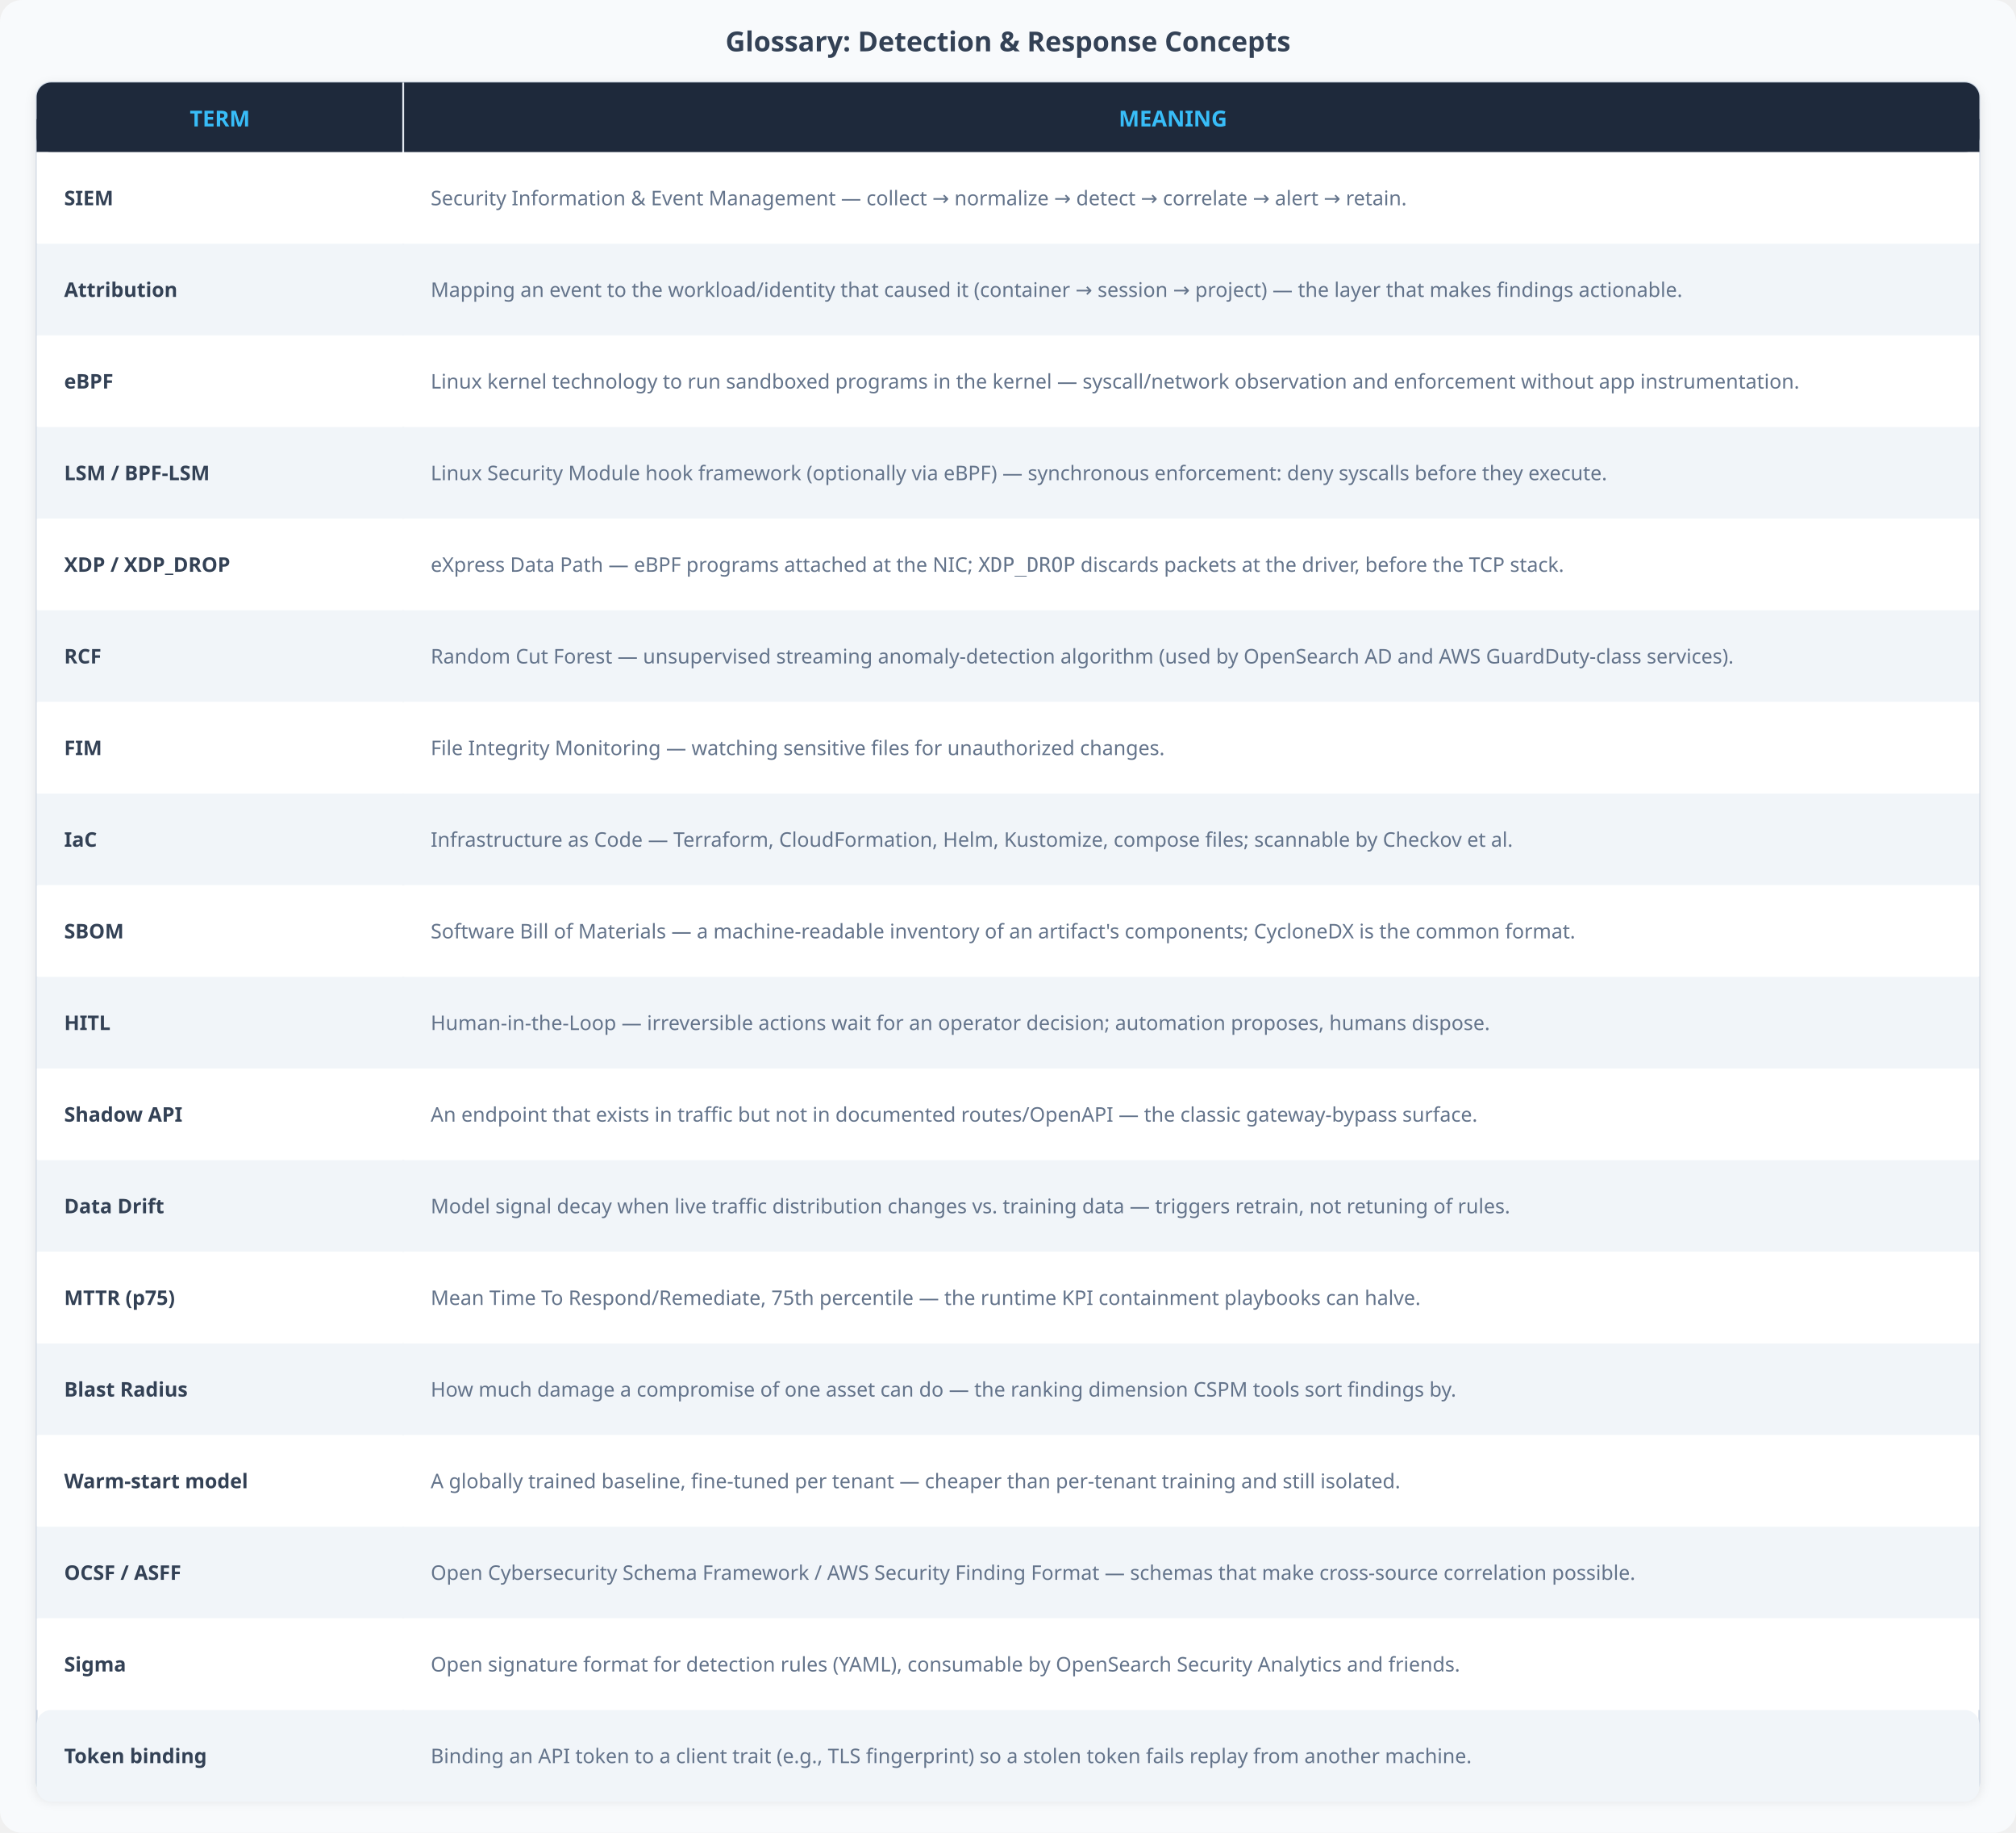
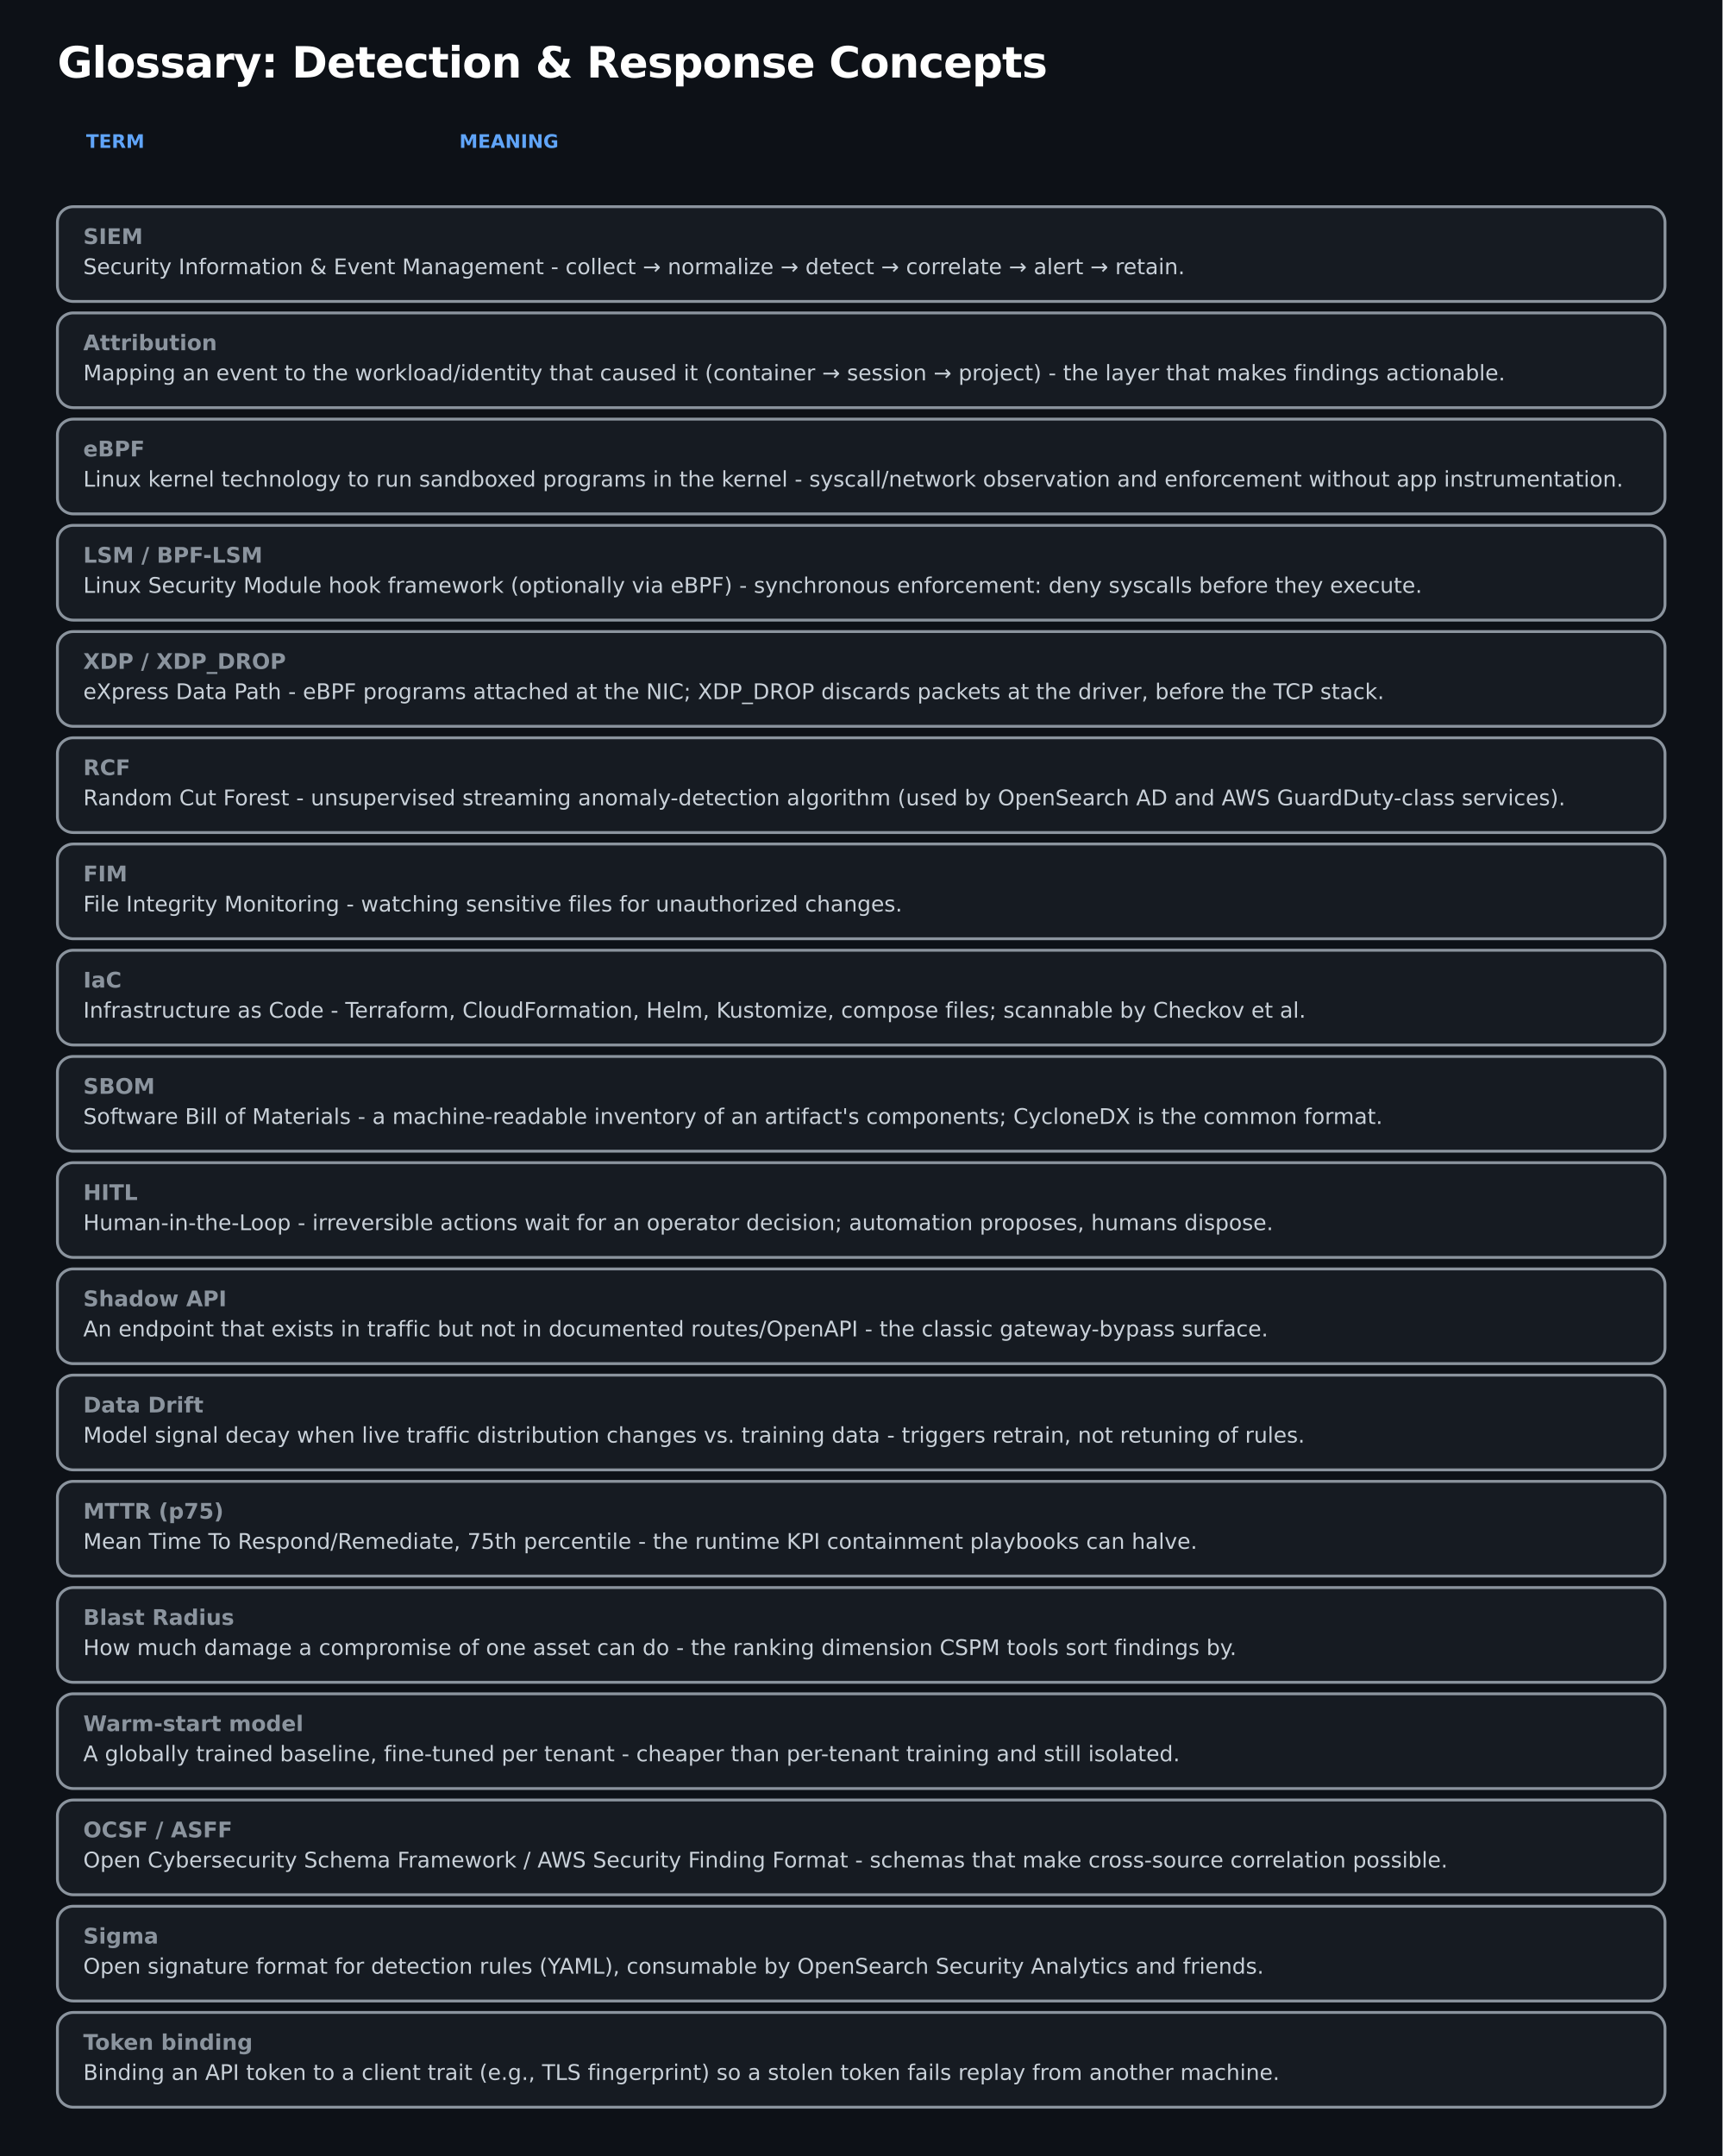
- <svg xmlns="http://www.w3.org/2000/svg" viewBox="0 0 1100 1000" width="100%" height="100%">
-   <defs>
-     <filter id="shadow" x="-5%" y="-2%" width="110%" height="104%">
-       <feDropShadow dx="0" dy="2" stdDeviation="3" flood-opacity="0.1" />
-     </filter>
-   </defs>
-   <rect width="1100" height="1000" fill="#f8fafc" rx="12" />
-   <text x="550" y="28" fill="#334155" font-family="sans-serif" font-weight="bold" font-size="15" text-anchor="middle">Glossary: Detection &amp; Response Concepts</text>
-   <g filter="url(#shadow)">
-     <rect x="20" y="45" width="1060" height="935" rx="8" fill="#ffffff" stroke="#cbd5e1" />
-   </g>
-   <rect x="20" y="45" width="1060" height="38" fill="#1e293b" rx="8" />
-   <rect x="20" y="65" width="1060" height="18" fill="#1e293b" />
-   <text x="120" y="69" fill="#38bdf8" font-family="sans-serif" font-weight="bold" font-size="12" text-anchor="middle">TERM</text>
-   <text x="640" y="69" fill="#38bdf8" font-family="sans-serif" font-weight="bold" font-size="12" text-anchor="middle">MEANING</text>
-   <line x1="220" y1="45" x2="220" y2="980" stroke="#e2e8f0" stroke-width="1" />
-   <g font-family="sans-serif" font-size="11">
-     <rect x="20" y="83" width="1060" height="50" fill="#ffffff" />
-     <text x="35" y="112" fill="#334155" font-weight="bold">SIEM</text>
-     <text x="235" y="112" fill="#64748b">Security Information &amp; Event Management — collect → normalize → detect → correlate → alert → retain.</text>
-     <rect x="20" y="133" width="1060" height="50" fill="#f1f5f9" />
-     <text x="35" y="162" fill="#334155" font-weight="bold">Attribution</text>
-     <text x="235" y="162" fill="#64748b">Mapping an event to the workload/identity that caused it (container → session → project) — the layer that makes findings actionable.</text>
-     <rect x="20" y="183" width="1060" height="50" fill="#ffffff" />
-     <text x="35" y="212" fill="#334155" font-weight="bold">eBPF</text>
-     <text x="235" y="212" fill="#64748b">Linux kernel technology to run sandboxed programs in the kernel — syscall/network observation and enforcement without app instrumentation.</text>
-     <rect x="20" y="233" width="1060" height="50" fill="#f1f5f9" />
-     <text x="35" y="262" fill="#334155" font-weight="bold">LSM / BPF-LSM</text>
-     <text x="235" y="262" fill="#64748b">Linux Security Module hook framework (optionally via eBPF) — synchronous enforcement: deny syscalls before they execute.</text>
-     <rect x="20" y="283" width="1060" height="50" fill="#ffffff" />
-     <text x="35" y="312" fill="#334155" font-weight="bold">XDP / XDP_DROP</text>
-     <text x="235" y="312" fill="#64748b">eXpress Data Path — eBPF programs attached at the NIC; <tspan font-family="monospace">XDP_DROP</tspan> discards packets at the driver, before the TCP stack.</text>
-     <rect x="20" y="333" width="1060" height="50" fill="#f1f5f9" />
-     <text x="35" y="362" fill="#334155" font-weight="bold">RCF</text>
-     <text x="235" y="362" fill="#64748b">Random Cut Forest — unsupervised streaming anomaly-detection algorithm (used by OpenSearch AD and AWS GuardDuty-class services).</text>
-     <rect x="20" y="383" width="1060" height="50" fill="#ffffff" />
-     <text x="35" y="412" fill="#334155" font-weight="bold">FIM</text>
-     <text x="235" y="412" fill="#64748b">File Integrity Monitoring — watching sensitive files for unauthorized changes.</text>
-     <rect x="20" y="433" width="1060" height="50" fill="#f1f5f9" />
-     <text x="35" y="462" fill="#334155" font-weight="bold">IaC</text>
-     <text x="235" y="462" fill="#64748b">Infrastructure as Code — Terraform, CloudFormation, Helm, Kustomize, compose files; scannable by Checkov et al.</text>
-     <rect x="20" y="483" width="1060" height="50" fill="#ffffff" />
-     <text x="35" y="512" fill="#334155" font-weight="bold">SBOM</text>
-     <text x="235" y="512" fill="#64748b">Software Bill of Materials — a machine-readable inventory of an artifact's components; CycloneDX is the common format.</text>
-     <rect x="20" y="533" width="1060" height="50" fill="#f1f5f9" />
-     <text x="35" y="562" fill="#334155" font-weight="bold">HITL</text>
-     <text x="235" y="562" fill="#64748b">Human-in-the-Loop — irreversible actions wait for an operator decision; automation proposes, humans dispose.</text>
-     <rect x="20" y="583" width="1060" height="50" fill="#ffffff" />
-     <text x="35" y="612" fill="#334155" font-weight="bold">Shadow API</text>
-     <text x="235" y="612" fill="#64748b">An endpoint that exists in traffic but not in documented routes/OpenAPI — the classic gateway-bypass surface.</text>
-     <rect x="20" y="633" width="1060" height="50" fill="#f1f5f9" />
-     <text x="35" y="662" fill="#334155" font-weight="bold">Data Drift</text>
-     <text x="235" y="662" fill="#64748b">Model signal decay when live traffic distribution changes vs. training data — triggers retrain, not retuning of rules.</text>
-     <rect x="20" y="683" width="1060" height="50" fill="#ffffff" />
-     <text x="35" y="712" fill="#334155" font-weight="bold">MTTR (p75)</text>
-     <text x="235" y="712" fill="#64748b">Mean Time To Respond/Remediate, 75th percentile — the runtime KPI containment playbooks can halve.</text>
-     <rect x="20" y="733" width="1060" height="50" fill="#f1f5f9" />
-     <text x="35" y="762" fill="#334155" font-weight="bold">Blast Radius</text>
-     <text x="235" y="762" fill="#64748b">How much damage a compromise of one asset can do — the ranking dimension CSPM tools sort findings by.</text>
-     <rect x="20" y="783" width="1060" height="50" fill="#ffffff" />
-     <text x="35" y="812" fill="#334155" font-weight="bold">Warm-start model</text>
-     <text x="235" y="812" fill="#64748b">A globally trained baseline, fine-tuned per tenant — cheaper than per-tenant training and still isolated.</text>
-     <rect x="20" y="833" width="1060" height="50" fill="#f1f5f9" />
-     <text x="35" y="862" fill="#334155" font-weight="bold">OCSF / ASFF</text>
-     <text x="235" y="862" fill="#64748b">Open Cybersecurity Schema Framework / AWS Security Finding Format — schemas that make cross-source correlation possible.</text>
-     <rect x="20" y="883" width="1060" height="50" fill="#ffffff" />
-     <text x="35" y="912" fill="#334155" font-weight="bold">Sigma</text>
-     <text x="235" y="912" fill="#64748b">Open signature format for detection rules (YAML), consumable by OpenSearch Security Analytics and friends.</text>
-     <rect x="20" y="933" width="1060" height="50" fill="#f1f5f9" rx="8" />
-     <text x="35" y="962" fill="#334155" font-weight="bold">Token binding</text>
-     <text x="235" y="962" fill="#64748b">Binding an API token to a client trait (e.g., TLS fingerprint) so a stolen token fails replay from another machine.</text>
-   </g>
+ <svg xmlns="http://www.w3.org/2000/svg" width="1200" height="1502" viewBox="0 0 1200 1502" font-family="'Space Grotesk', DejaVu Sans, Verdana, sans-serif">
+   <rect width="1200" height="1502" fill="#0d1117" />
+   <text x="40" y="54" font-size="30" font-weight="bold" fill="#ffffff" letter-spacing="-0.5">Glossary: Detection &amp; Response Concepts</text>
+   <text x="60" y="103" font-size="13" font-weight="bold" fill="#60a5fa">TERM</text>
+   <text x="320" y="103" font-size="13" font-weight="bold" fill="#60a5fa">MEANING</text>
+   <rect x="40" y="144" width="1120" height="66" rx="11" fill="#161b22" stroke="#8b949e" stroke-width="2" />
+   <text x="58" y="170" font-size="15" font-weight="bold" fill="#8b949e">SIEM</text>
+   <text x="58" y="191" font-size="15" fill="#c9d1d9" font-family="'Space Grotesk', 'DejaVu Sans', Verdana, sans-serif">Security Information &amp; Event Management - collect → normalize → detect → correlate → alert → retain.</text>
+   <rect x="40" y="218" width="1120" height="66" rx="11" fill="#161b22" stroke="#8b949e" stroke-width="2" />
+   <text x="58" y="244" font-size="15" font-weight="bold" fill="#8b949e">Attribution</text>
+   <text x="58" y="265" font-size="15" fill="#c9d1d9" font-family="'Space Grotesk', 'DejaVu Sans', Verdana, sans-serif">Mapping an event to the workload/identity that caused it (container → session → project) - the layer that makes findings actionable.</text>
+   <rect x="40" y="292" width="1120" height="66" rx="11" fill="#161b22" stroke="#8b949e" stroke-width="2" />
+   <text x="58" y="318" font-size="15" font-weight="bold" fill="#8b949e">eBPF</text>
+   <text x="58" y="339" font-size="15" fill="#c9d1d9" font-family="'Space Grotesk', 'DejaVu Sans', Verdana, sans-serif">Linux kernel technology to run sandboxed programs in the kernel - syscall/network observation and enforcement without app instrumentation.</text>
+   <rect x="40" y="366" width="1120" height="66" rx="11" fill="#161b22" stroke="#8b949e" stroke-width="2" />
+   <text x="58" y="392" font-size="15" font-weight="bold" fill="#8b949e">LSM / BPF-LSM</text>
+   <text x="58" y="413" font-size="15" fill="#c9d1d9" font-family="'Space Grotesk', 'DejaVu Sans', Verdana, sans-serif">Linux Security Module hook framework (optionally via eBPF) - synchronous enforcement: deny syscalls before they execute.</text>
+   <rect x="40" y="440" width="1120" height="66" rx="11" fill="#161b22" stroke="#8b949e" stroke-width="2" />
+   <text x="58" y="466" font-size="15" font-weight="bold" fill="#8b949e">XDP / XDP_DROP</text>
+   <text x="58" y="487" font-size="15" fill="#c9d1d9" font-family="'Space Grotesk', 'DejaVu Sans', Verdana, sans-serif">eXpress Data Path - eBPF programs attached at the NIC; XDP_DROP discards packets at the driver, before the TCP stack.</text>
+   <rect x="40" y="514" width="1120" height="66" rx="11" fill="#161b22" stroke="#8b949e" stroke-width="2" />
+   <text x="58" y="540" font-size="15" font-weight="bold" fill="#8b949e">RCF</text>
+   <text x="58" y="561" font-size="15" fill="#c9d1d9" font-family="'Space Grotesk', 'DejaVu Sans', Verdana, sans-serif">Random Cut Forest - unsupervised streaming anomaly-detection algorithm (used by OpenSearch AD and AWS GuardDuty-class services).</text>
+   <rect x="40" y="588" width="1120" height="66" rx="11" fill="#161b22" stroke="#8b949e" stroke-width="2" />
+   <text x="58" y="614" font-size="15" font-weight="bold" fill="#8b949e">FIM</text>
+   <text x="58" y="635" font-size="15" fill="#c9d1d9" font-family="'Space Grotesk', 'DejaVu Sans', Verdana, sans-serif">File Integrity Monitoring - watching sensitive files for unauthorized changes.</text>
+   <rect x="40" y="662" width="1120" height="66" rx="11" fill="#161b22" stroke="#8b949e" stroke-width="2" />
+   <text x="58" y="688" font-size="15" font-weight="bold" fill="#8b949e">IaC</text>
+   <text x="58" y="709" font-size="15" fill="#c9d1d9" font-family="'Space Grotesk', 'DejaVu Sans', Verdana, sans-serif">Infrastructure as Code - Terraform, CloudFormation, Helm, Kustomize, compose files; scannable by Checkov et al.</text>
+   <rect x="40" y="736" width="1120" height="66" rx="11" fill="#161b22" stroke="#8b949e" stroke-width="2" />
+   <text x="58" y="762" font-size="15" font-weight="bold" fill="#8b949e">SBOM</text>
+   <text x="58" y="783" font-size="15" fill="#c9d1d9" font-family="'Space Grotesk', 'DejaVu Sans', Verdana, sans-serif">Software Bill of Materials - a machine-readable inventory of an artifact's components; CycloneDX is the common format.</text>
+   <rect x="40" y="810" width="1120" height="66" rx="11" fill="#161b22" stroke="#8b949e" stroke-width="2" />
+   <text x="58" y="836" font-size="15" font-weight="bold" fill="#8b949e">HITL</text>
+   <text x="58" y="857" font-size="15" fill="#c9d1d9" font-family="'Space Grotesk', 'DejaVu Sans', Verdana, sans-serif">Human-in-the-Loop - irreversible actions wait for an operator decision; automation proposes, humans dispose.</text>
+   <rect x="40" y="884" width="1120" height="66" rx="11" fill="#161b22" stroke="#8b949e" stroke-width="2" />
+   <text x="58" y="910" font-size="15" font-weight="bold" fill="#8b949e">Shadow API</text>
+   <text x="58" y="931" font-size="15" fill="#c9d1d9" font-family="'Space Grotesk', 'DejaVu Sans', Verdana, sans-serif">An endpoint that exists in traffic but not in documented routes/OpenAPI - the classic gateway-bypass surface.</text>
+   <rect x="40" y="958" width="1120" height="66" rx="11" fill="#161b22" stroke="#8b949e" stroke-width="2" />
+   <text x="58" y="984" font-size="15" font-weight="bold" fill="#8b949e">Data Drift</text>
+   <text x="58" y="1005" font-size="15" fill="#c9d1d9" font-family="'Space Grotesk', 'DejaVu Sans', Verdana, sans-serif">Model signal decay when live traffic distribution changes vs. training data - triggers retrain, not retuning of rules.</text>
+   <rect x="40" y="1032" width="1120" height="66" rx="11" fill="#161b22" stroke="#8b949e" stroke-width="2" />
+   <text x="58" y="1058" font-size="15" font-weight="bold" fill="#8b949e">MTTR (p75)</text>
+   <text x="58" y="1079" font-size="15" fill="#c9d1d9" font-family="'Space Grotesk', 'DejaVu Sans', Verdana, sans-serif">Mean Time To Respond/Remediate, 75th percentile - the runtime KPI containment playbooks can halve.</text>
+   <rect x="40" y="1106" width="1120" height="66" rx="11" fill="#161b22" stroke="#8b949e" stroke-width="2" />
+   <text x="58" y="1132" font-size="15" font-weight="bold" fill="#8b949e">Blast Radius</text>
+   <text x="58" y="1153" font-size="15" fill="#c9d1d9" font-family="'Space Grotesk', 'DejaVu Sans', Verdana, sans-serif">How much damage a compromise of one asset can do - the ranking dimension CSPM tools sort findings by.</text>
+   <rect x="40" y="1180" width="1120" height="66" rx="11" fill="#161b22" stroke="#8b949e" stroke-width="2" />
+   <text x="58" y="1206" font-size="15" font-weight="bold" fill="#8b949e">Warm-start model</text>
+   <text x="58" y="1227" font-size="15" fill="#c9d1d9" font-family="'Space Grotesk', 'DejaVu Sans', Verdana, sans-serif">A globally trained baseline, fine-tuned per tenant - cheaper than per-tenant training and still isolated.</text>
+   <rect x="40" y="1254" width="1120" height="66" rx="11" fill="#161b22" stroke="#8b949e" stroke-width="2" />
+   <text x="58" y="1280" font-size="15" font-weight="bold" fill="#8b949e">OCSF / ASFF</text>
+   <text x="58" y="1301" font-size="15" fill="#c9d1d9" font-family="'Space Grotesk', 'DejaVu Sans', Verdana, sans-serif">Open Cybersecurity Schema Framework / AWS Security Finding Format - schemas that make cross-source correlation possible.</text>
+   <rect x="40" y="1328" width="1120" height="66" rx="11" fill="#161b22" stroke="#8b949e" stroke-width="2" />
+   <text x="58" y="1354" font-size="15" font-weight="bold" fill="#8b949e">Sigma</text>
+   <text x="58" y="1375" font-size="15" fill="#c9d1d9" font-family="'Space Grotesk', 'DejaVu Sans', Verdana, sans-serif">Open signature format for detection rules (YAML), consumable by OpenSearch Security Analytics and friends.</text>
+   <rect x="40" y="1402" width="1120" height="66" rx="11" fill="#161b22" stroke="#8b949e" stroke-width="2" />
+   <text x="58" y="1428" font-size="15" font-weight="bold" fill="#8b949e">Token binding</text>
+   <text x="58" y="1449" font-size="15" fill="#c9d1d9" font-family="'Space Grotesk', 'DejaVu Sans', Verdana, sans-serif">Binding an API token to a client trait (e.g., TLS fingerprint) so a stolen token fails replay from another machine.</text>
</svg>
